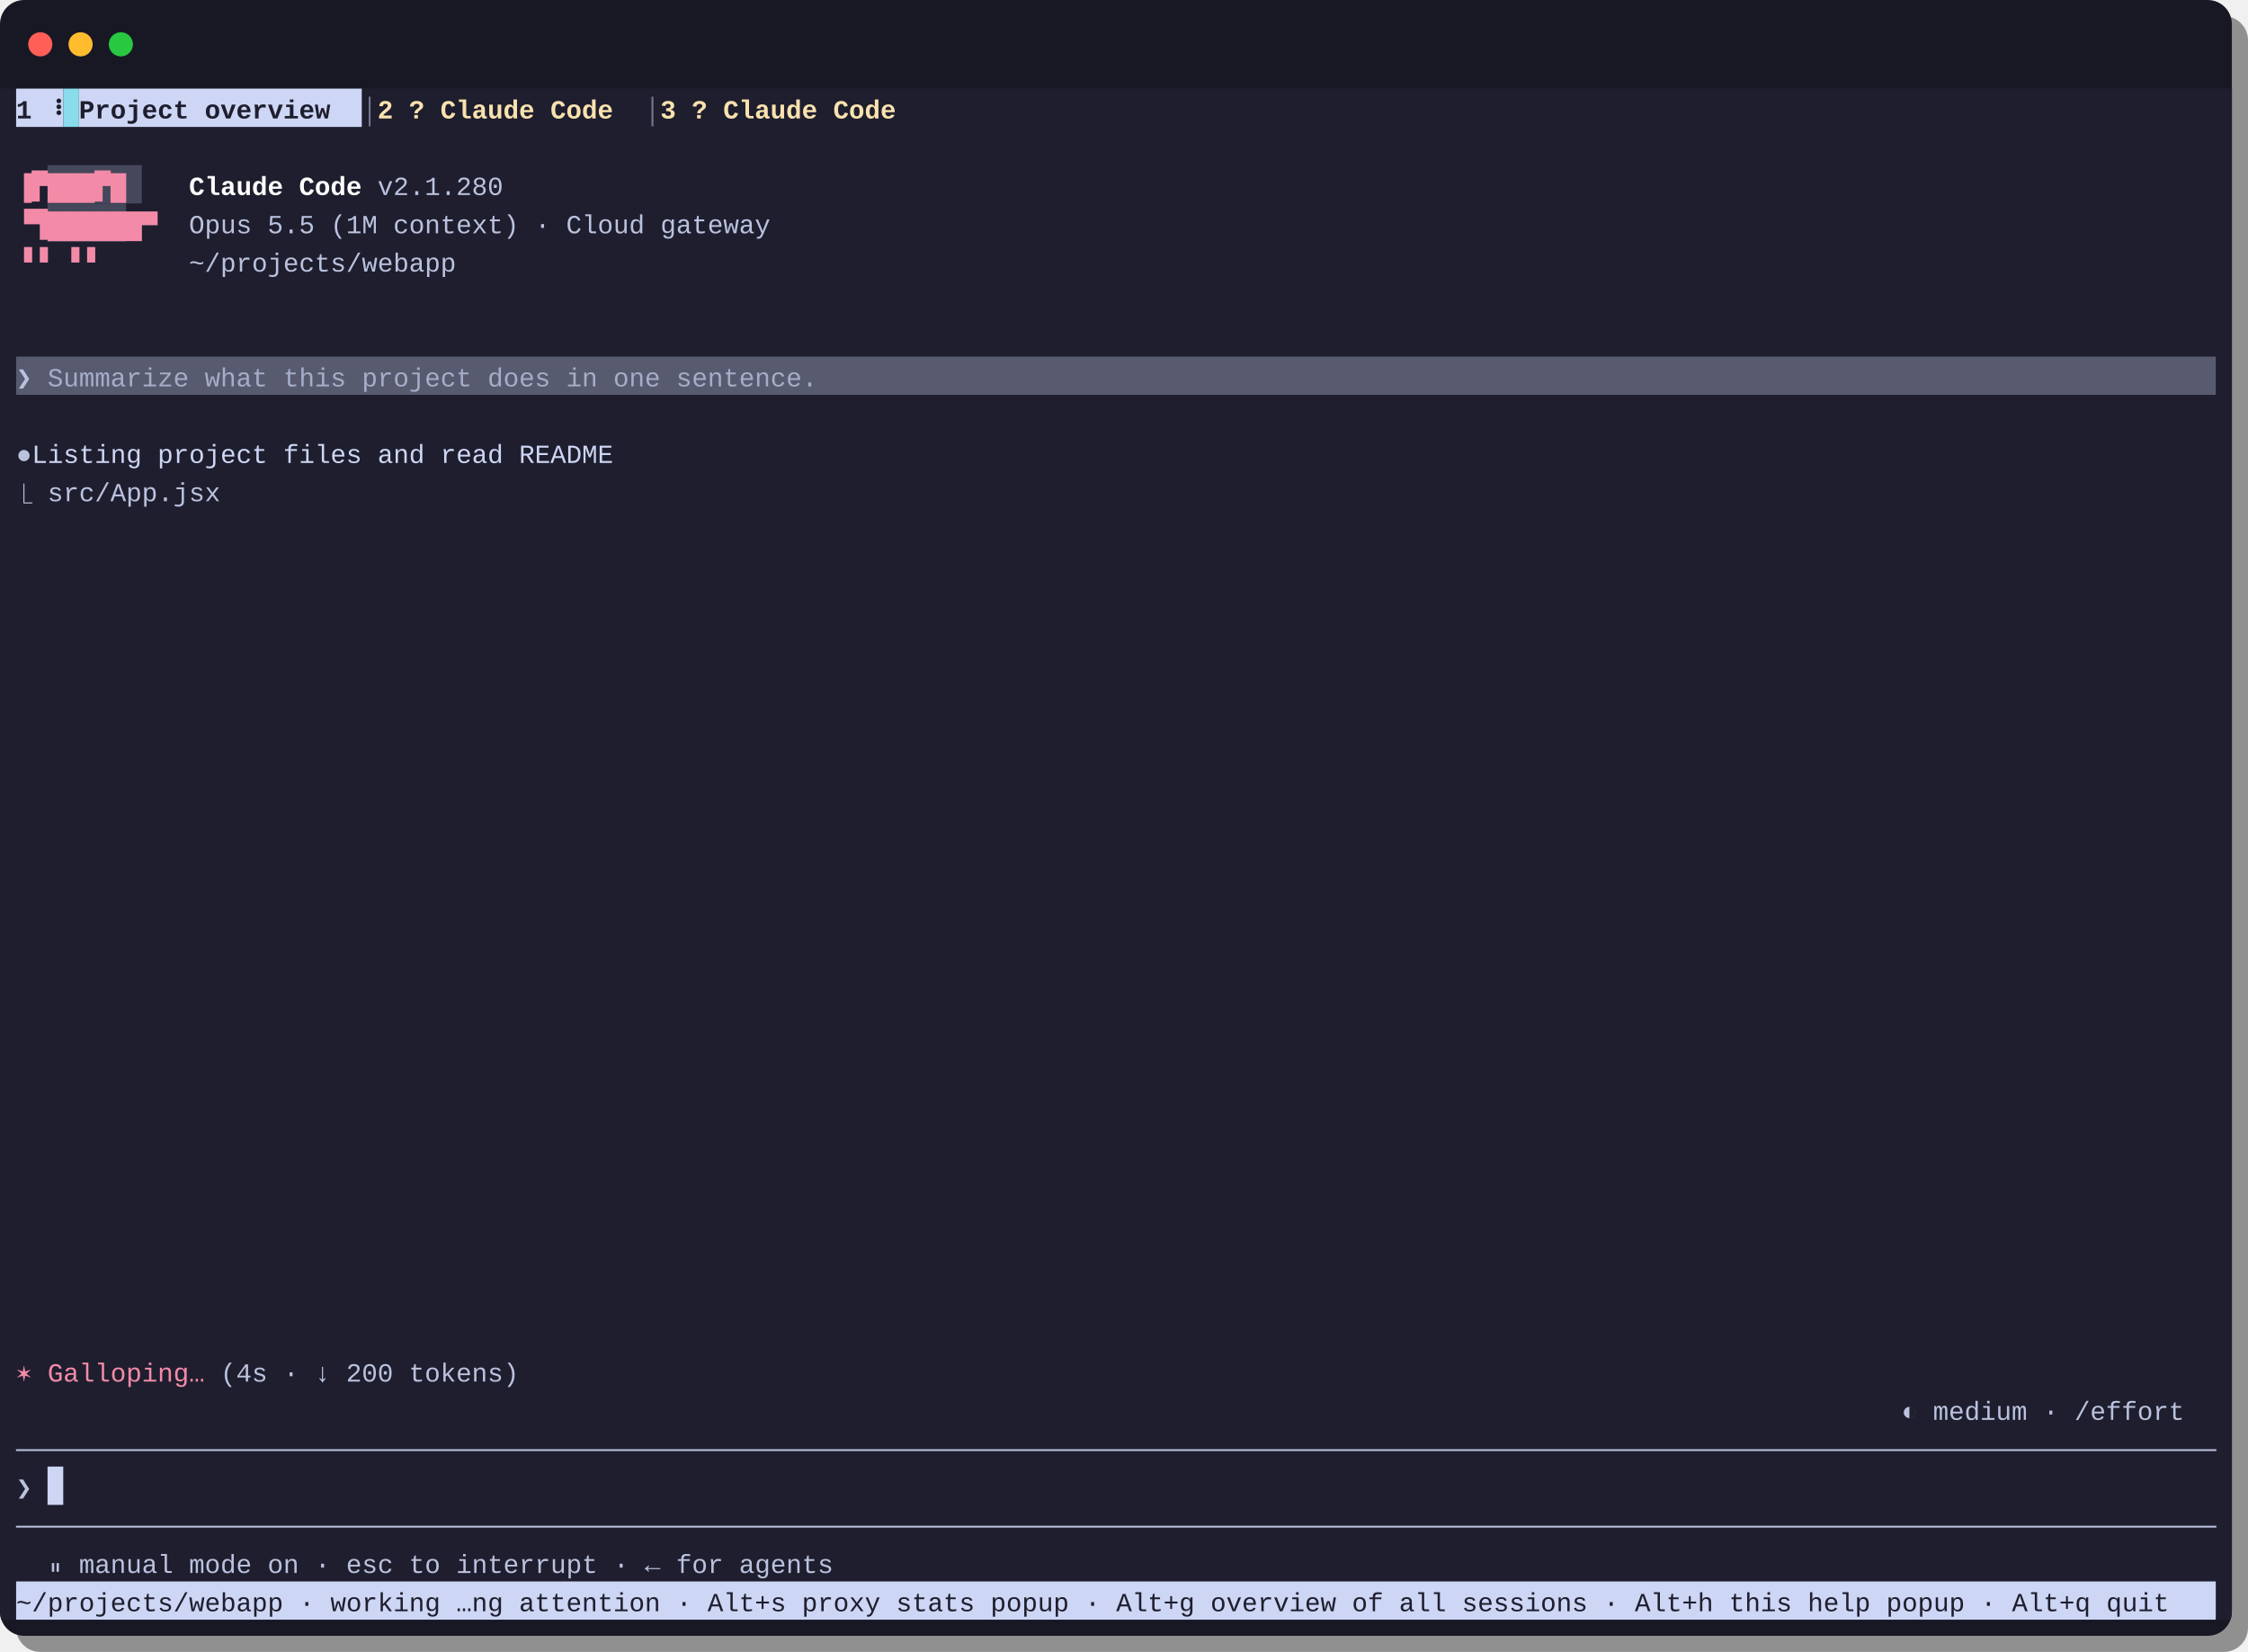
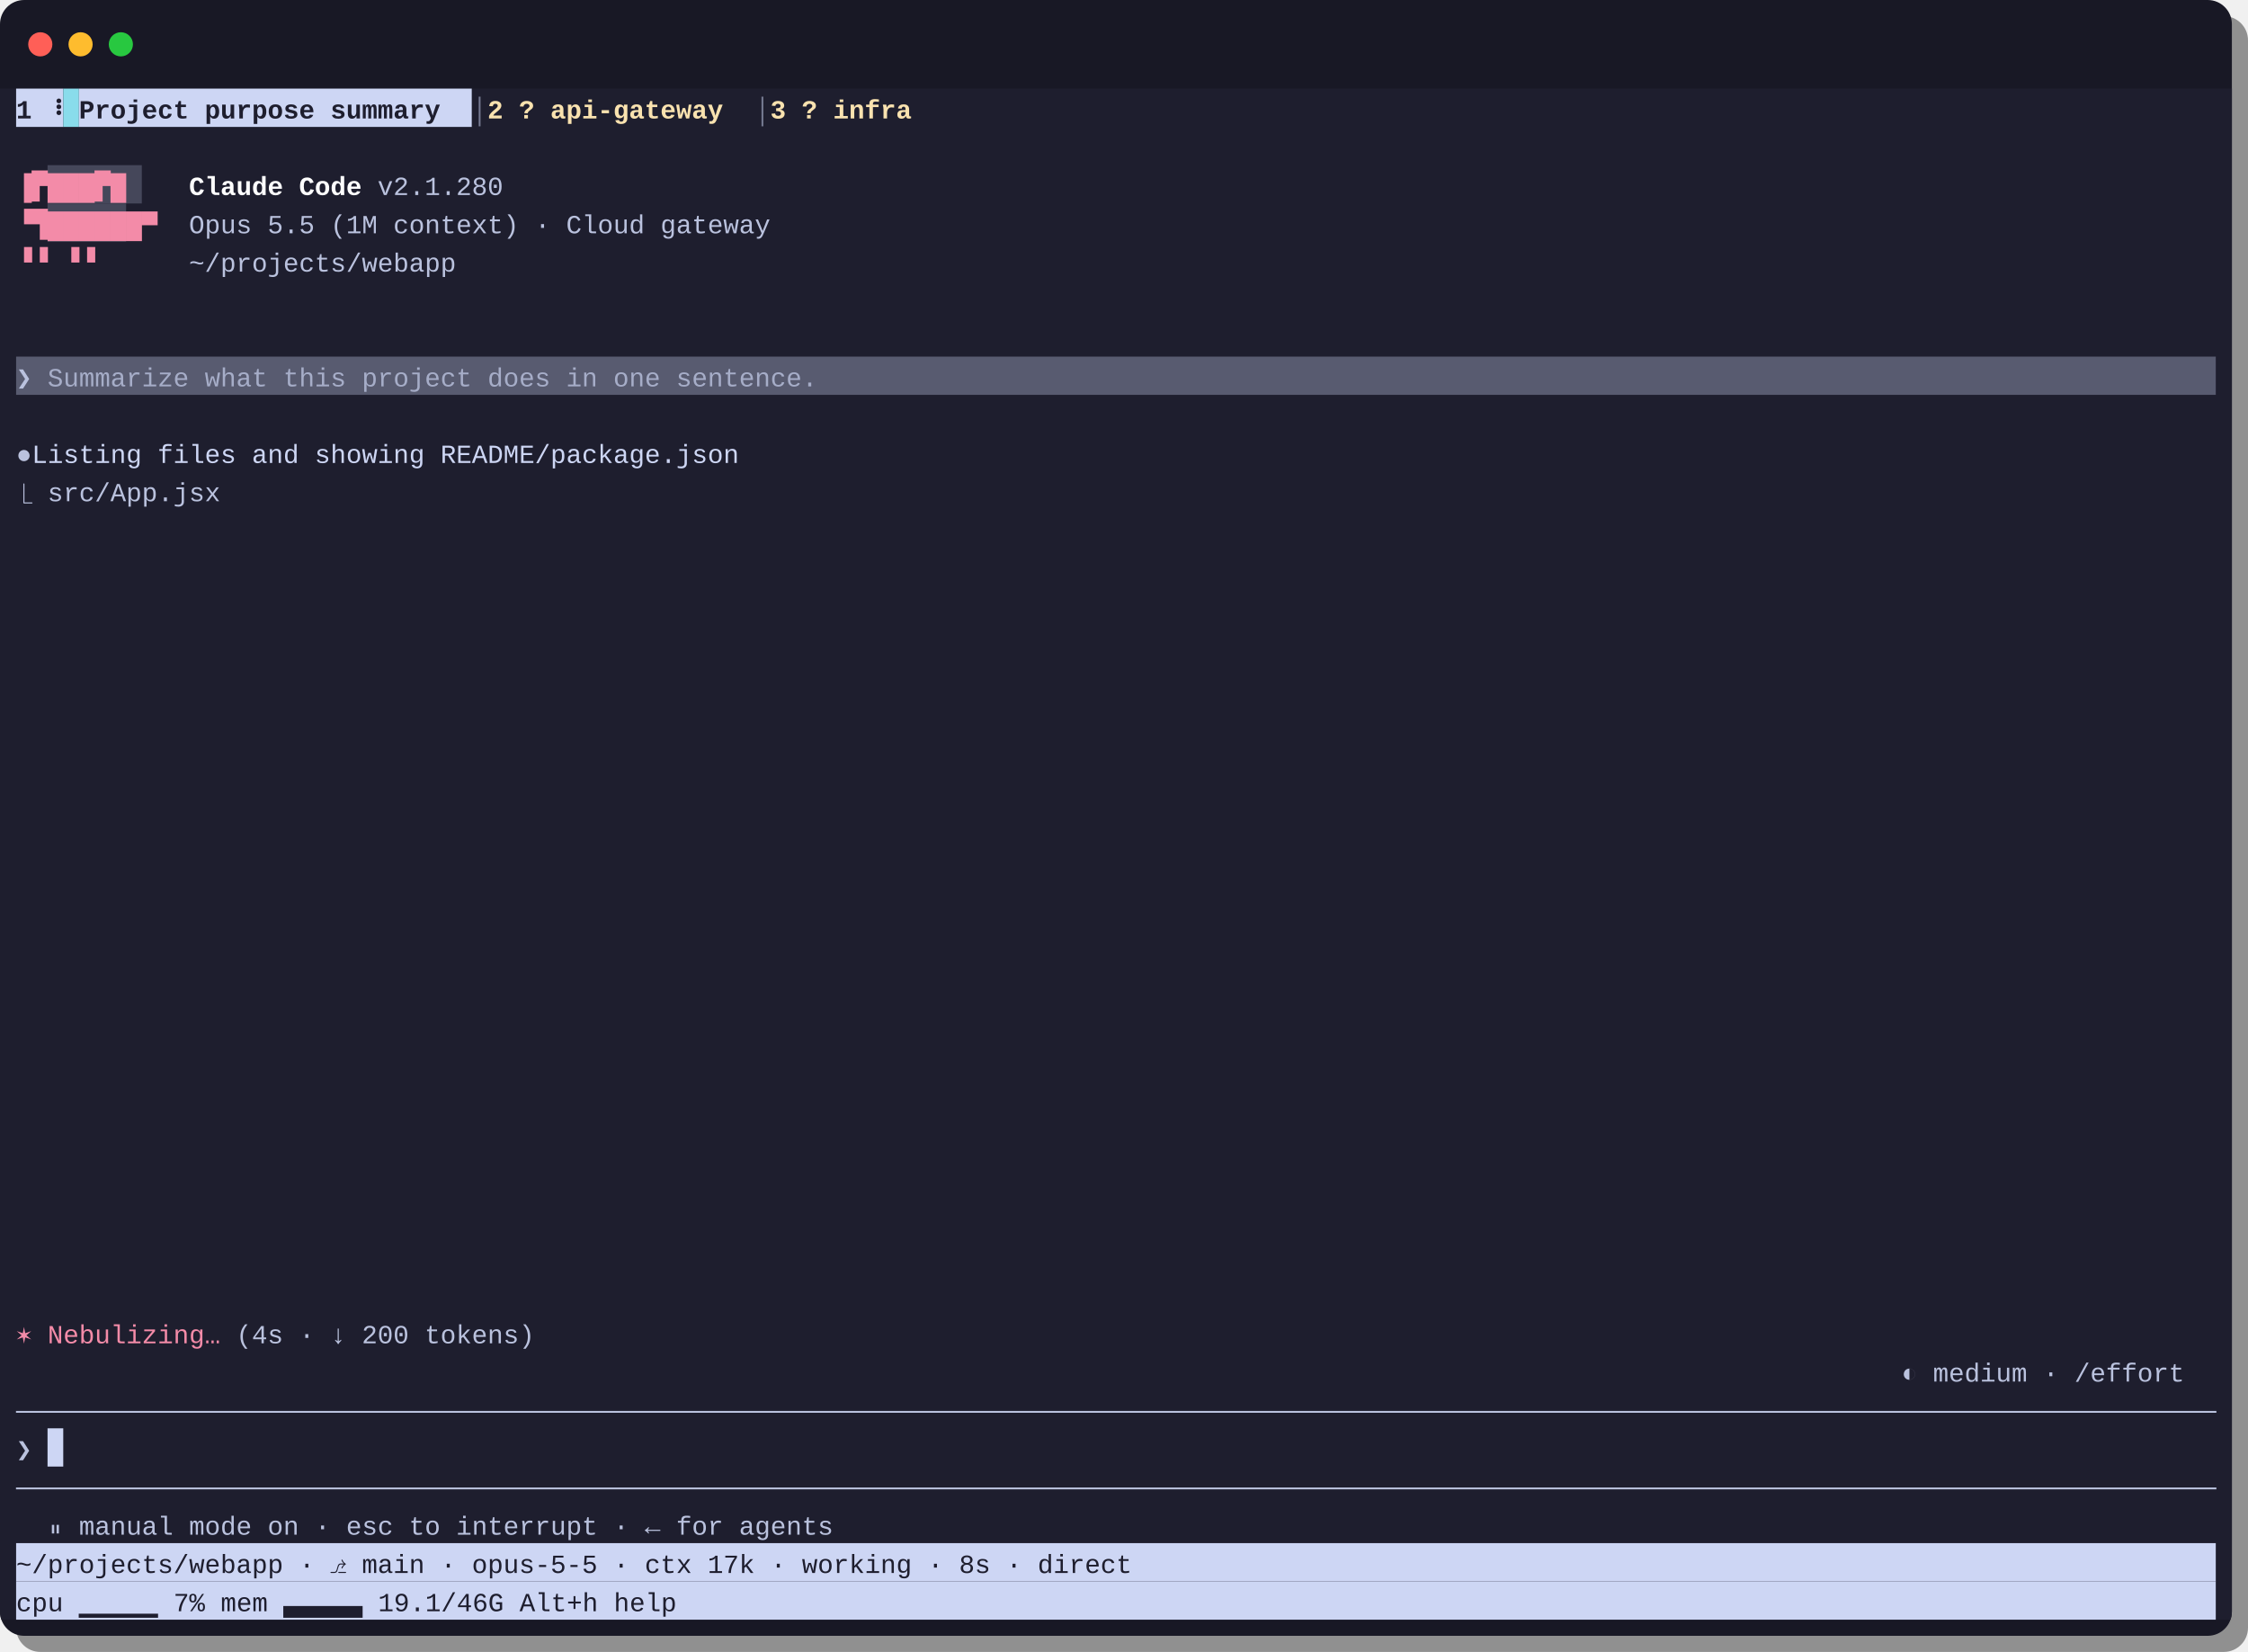
<svg xmlns="http://www.w3.org/2000/svg" width="1116" height="820" viewBox="0 0 1116 820">
  <defs>
    <style>.t { font-family: 'JetBrains Mono', 'Cascadia Code', 'Fira Code', 'Source Code Pro', 'Consolas', 'Courier New', monospace; font-size: 13px; font-feature-settings: 'liga' 0; }</style>
    <clipPath id="wc">
      <rect width="1108" height="812" rx="12" ry="12" />
    </clipPath>
  </defs>
  <rect x="8" y="8" width="1108" height="812" rx="12" ry="12" fill="rgba(0,0,0,0.40)" />
  <rect width="1108" height="812" rx="12" ry="12" fill="#181825" />
  <circle cx="20" cy="22" r="6" fill="#ff5f57" />
  <circle cx="40" cy="22" r="6" fill="#febc2e" />
  <circle cx="60" cy="22" r="6" fill="#28c840" />
  <g clip-path="url(#wc)">
    <rect y="44" width="1108" height="760" fill="#1e1e2e" />
    <rect x="8.0" y="44.0" width="23.4" height="19.0" fill="#cdd6f4" />
    <rect x="31.4" y="44.0" width="7.8" height="19.0" fill="#89dceb" />
-     <rect x="39.2" y="44.0" width="140.4" height="19.0" fill="#cdd6f4" />
+     <rect x="39.2" y="44.0" width="195.0" height="19.0" fill="#cdd6f4" />
    <rect x="23.6" y="82.0" width="46.8" height="19.0" fill="#45475a" />
    <rect x="23.6" y="101.0" width="39.0" height="19.0" fill="#45475a" />
    <rect x="8.0" y="177.0" width="1092.0" height="19.0" fill="#585b70" />
-     <rect x="23.6" y="728.0" width="7.8" height="19.0" fill="#cdd6f4" />
+     <rect x="23.6" y="709.0" width="7.8" height="19.0" fill="#cdd6f4" />
+     <rect x="8.0" y="766.0" width="1092.0" height="19.0" fill="#cdd6f4" />
    <rect x="8.0" y="785.0" width="1092.0" height="19.0" fill="#cdd6f4" />
    <text y="58.8" class="t">
-       <tspan x="8.0" style="fill:#1e1e2e;font-weight:bold"> 1 ⠸ Project overview </tspan>
-       <tspan x="179.6" style="fill:#757a91">│</tspan>
-       <tspan x="187.4" style="fill:#f9e2af;font-weight:bold"> 2 ? Claude Code </tspan>
-       <tspan x="320.0" style="fill:#757a91">│</tspan>
-       <tspan x="327.8" style="fill:#f9e2af;font-weight:bold"> 3 ? Claude Code </tspan>
+       <tspan x="8.0" style="fill:#1e1e2e;font-weight:bold"> 1 ⠸ Project purpose summary </tspan>
+       <tspan x="234.2" style="fill:#757a91">│</tspan>
+       <tspan x="242.0" style="fill:#f9e2af;font-weight:bold"> 2 ? api-gateway </tspan>
+       <tspan x="374.6" style="fill:#757a91">│</tspan>
+       <tspan x="382.4" style="fill:#f9e2af;font-weight:bold"> 3 ? infra </tspan>
    </text>
    <text y="77.8" class="t" />
    <text y="96.8" class="t">
      <tspan x="8.0" style="fill:#f38ba8"> ▐▛███▛█</tspan>
      <tspan x="93.8" style="fill:#ffffff;font-weight:bold">Claude Code</tspan>
      <tspan x="187.4" style="fill:#bac2de">v2.1.280</tspan>
    </text>
    <text y="115.8" class="t">
      <tspan x="8.0" style="fill:#f38ba8">▝▜██████▀</tspan>
      <tspan x="93.8" style="fill:#bac2de">Opus 5.5 (1M context) · Cloud gateway</tspan>
    </text>
    <text y="134.8" class="t">
      <tspan x="8.0" style="fill:#f38ba8">  ▝▝ ▝▝  </tspan>
      <tspan x="93.8" style="fill:#bac2de">~/projects/webapp</tspan>
    </text>
    <text y="153.8" class="t" />
    <text y="172.8" class="t" />
    <text y="191.8" class="t">
      <tspan x="8.0" style="fill:#bac2de">❯ </tspan>
      <tspan x="23.6" style="fill:#a6adc8">Summarize what this project does in one sentence.</tspan>
    </text>
    <text y="210.8" class="t" />
    <text y="229.8" class="t">
      <tspan x="8.0" style="fill:#bac2de">●</tspan>
-       <tspan x="15.8" style="fill:#cdd6f4"> Listing project files and read README                                                                                                     </tspan>
+       <tspan x="15.8" style="fill:#cdd6f4"> Listing files and showing README/package.json                                                                                             </tspan>
    </text>
    <text y="248.8" class="t">
      <tspan x="8.0" style="fill:#bac2de">  ⎿  src/App.jsx</tspan>
    </text>
    <text y="267.8" class="t" />
    <text y="286.8" class="t" />
    <text y="305.8" class="t" />
    <text y="324.8" class="t" />
    <text y="343.8" class="t" />
    <text y="362.8" class="t" />
    <text y="381.8" class="t" />
    <text y="400.8" class="t" />
    <text y="419.8" class="t" />
    <text y="438.8" class="t" />
    <text y="457.8" class="t" />
    <text y="476.8" class="t" />
    <text y="495.8" class="t" />
    <text y="514.8" class="t" />
    <text y="533.8" class="t" />
    <text y="552.8" class="t" />
    <text y="571.8" class="t" />
    <text y="590.8" class="t" />
    <text y="609.8" class="t" />
    <text y="628.8" class="t" />
    <text y="647.8" class="t" />
-     <text y="666.8" class="t" />
+     <text y="666.8" class="t">
+       <tspan x="8.0" style="fill:#f38ba8">✶</tspan>
+       <tspan x="23.6" style="fill:#f38ba8">Nebulizing… </tspan>
+       <tspan x="117.2" style="fill:#bac2de">(4s · ↓</tspan>
+       <tspan x="179.6" style="fill:#bac2de">200 tokens)</tspan>
+     </text>
    <text y="685.8" class="t">
-       <tspan x="8.0" style="fill:#f38ba8">✶</tspan>
-       <tspan x="23.6" style="fill:#f38ba8">Galloping… </tspan>
-       <tspan x="109.4" style="fill:#bac2de">(4s · ↓</tspan>
-       <tspan x="171.8" style="fill:#bac2de">200 tokens)</tspan>
+       <tspan x="944.0" style="fill:#bac2de">◐ medium · /effort</tspan>
    </text>
    <text y="704.8" class="t">
-       <tspan x="944.0" style="fill:#bac2de">◐ medium · /effort</tspan>
+       <tspan x="8.0" style="fill:#bac2de">────────────────────────────────────────────────────────────────────────────────────────────────────────────────────────────────────────────</tspan>
    </text>
    <text y="723.8" class="t">
+       <tspan x="8.0" style="fill:#bac2de">❯ </tspan>
+     </text>
+     <text y="742.8" class="t">
      <tspan x="8.0" style="fill:#bac2de">────────────────────────────────────────────────────────────────────────────────────────────────────────────────────────────────────────────</tspan>
    </text>
-     <text y="742.8" class="t">
-       <tspan x="8.0" style="fill:#bac2de">❯ </tspan>
-     </text>
    <text y="761.8" class="t">
-       <tspan x="8.0" style="fill:#bac2de">────────────────────────────────────────────────────────────────────────────────────────────────────────────────────────────────────────────</tspan>
+       <tspan x="23.6" style="fill:#bac2de">⏸ manual mode on · esc to interrupt · ← for agents</tspan>
    </text>
    <text y="780.8" class="t">
-       <tspan x="23.6" style="fill:#bac2de">⏸ manual mode on · esc to interrupt · ← for agents</tspan>
+       <tspan x="8.0" style="fill:#1e1e2e"> ~/projects/webapp · ⎇ main · opus-5-5 · ctx 17k · working · 8s · direct                                                                    </tspan>
    </text>
    <text y="799.8" class="t">
-       <tspan x="8.0" style="fill:#1e1e2e"> ~/projects/webapp · working  …ng attention · Alt+s proxy stats popup · Alt+g overview of all sessions · Alt+h this help popup · Alt+q quit </tspan>
+       <tspan x="8.0" style="fill:#1e1e2e"> cpu ▁▁▁▁▁ 7%  mem ▃▃▃▃▃ 19.1/46G                                                                                                Alt+h help </tspan>
    </text>
  </g>
</svg>
